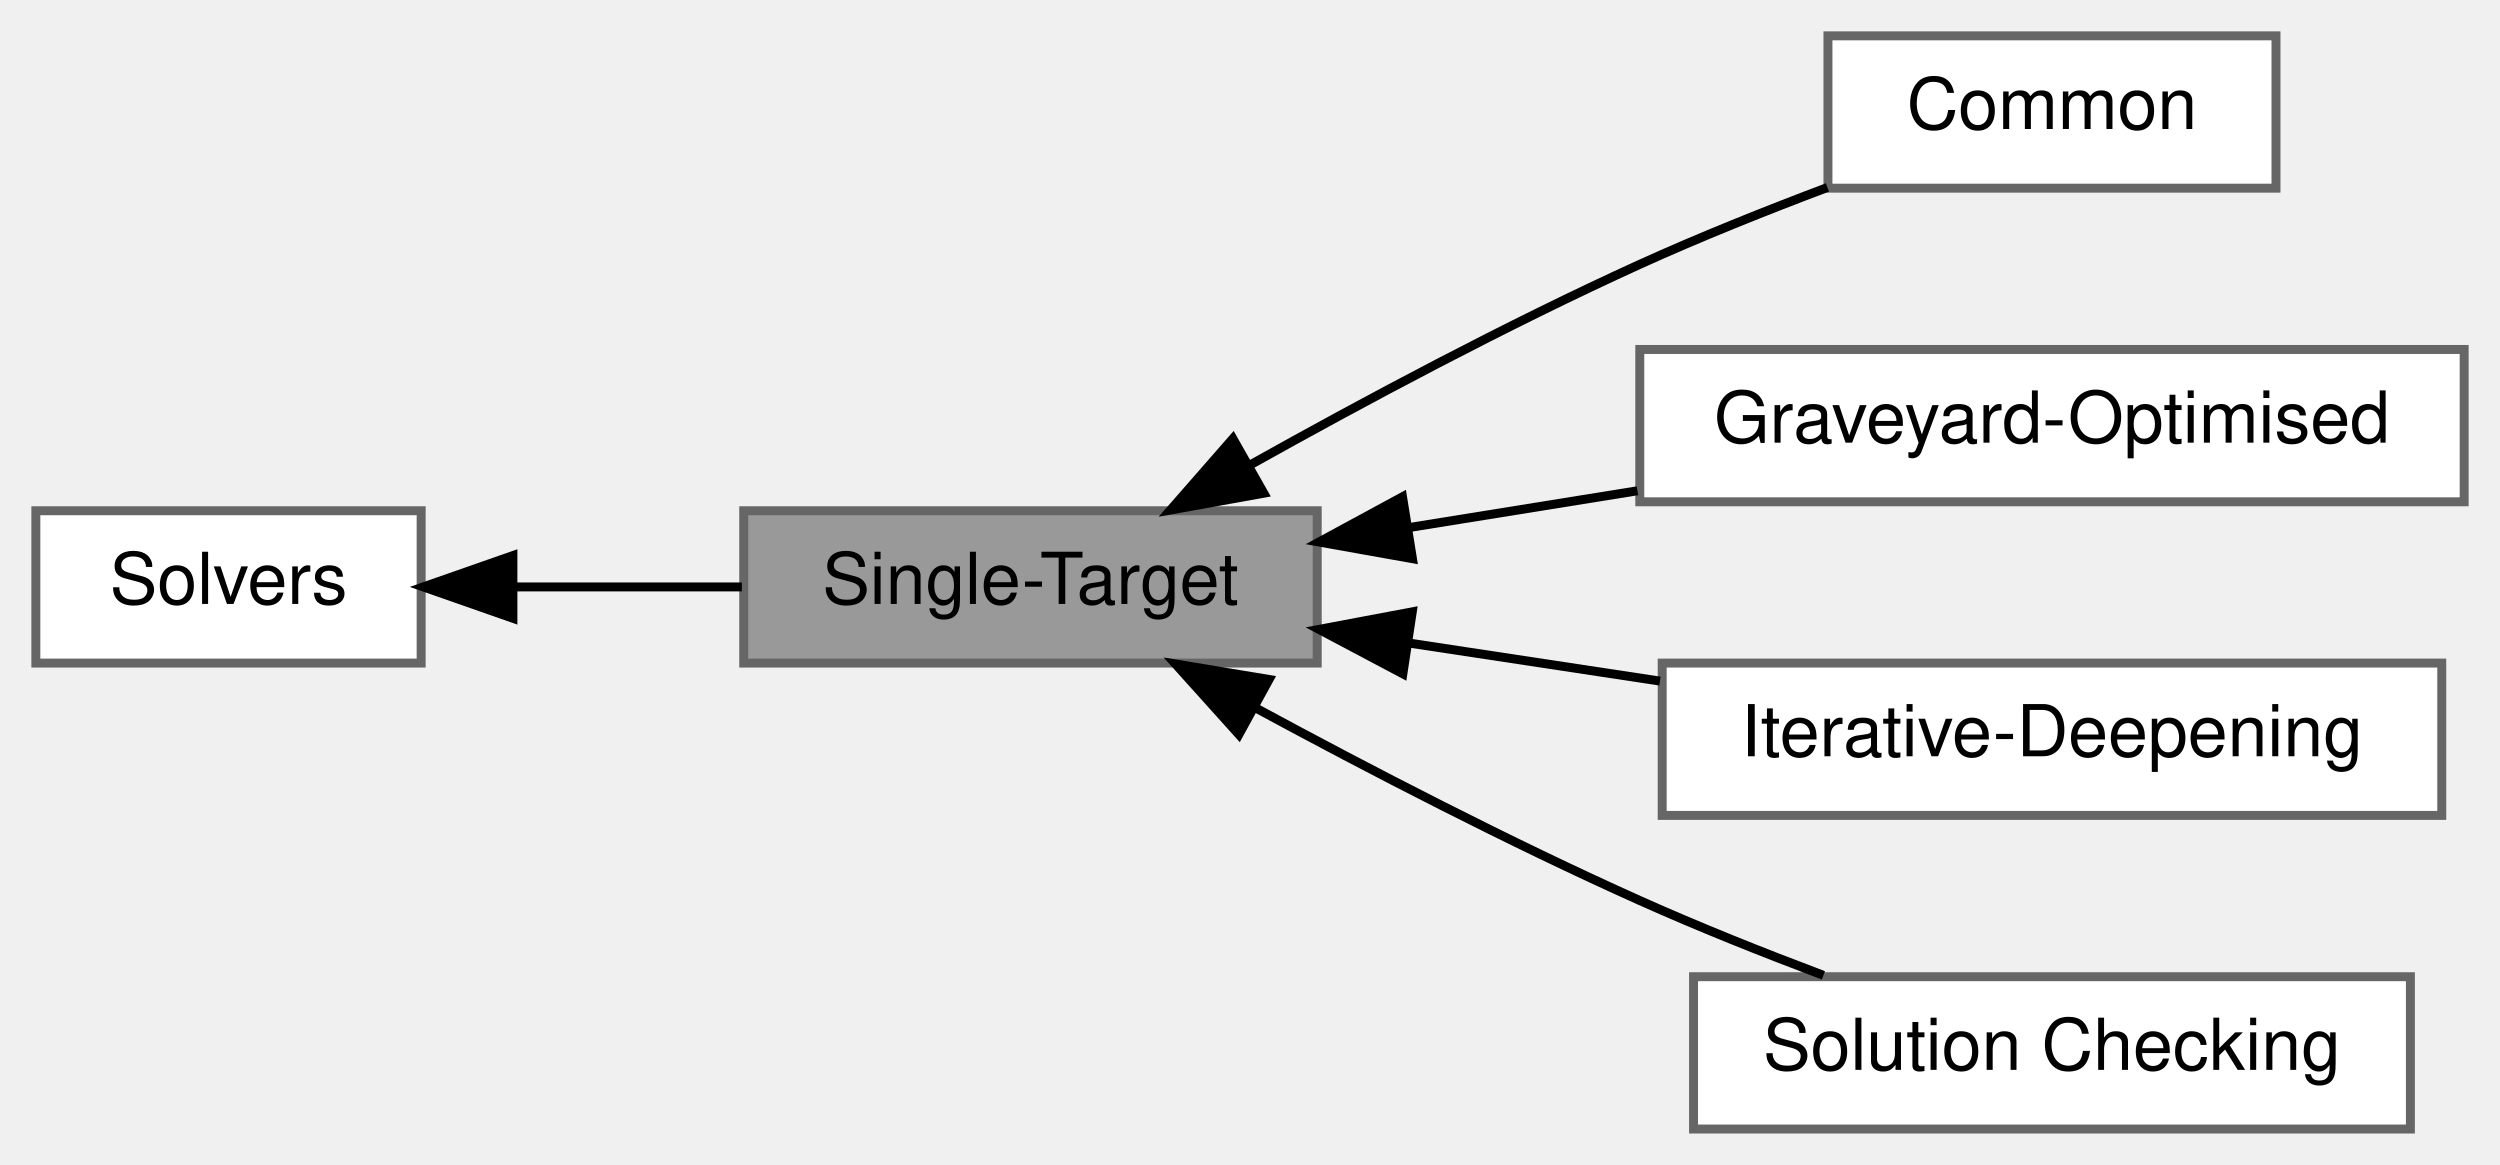
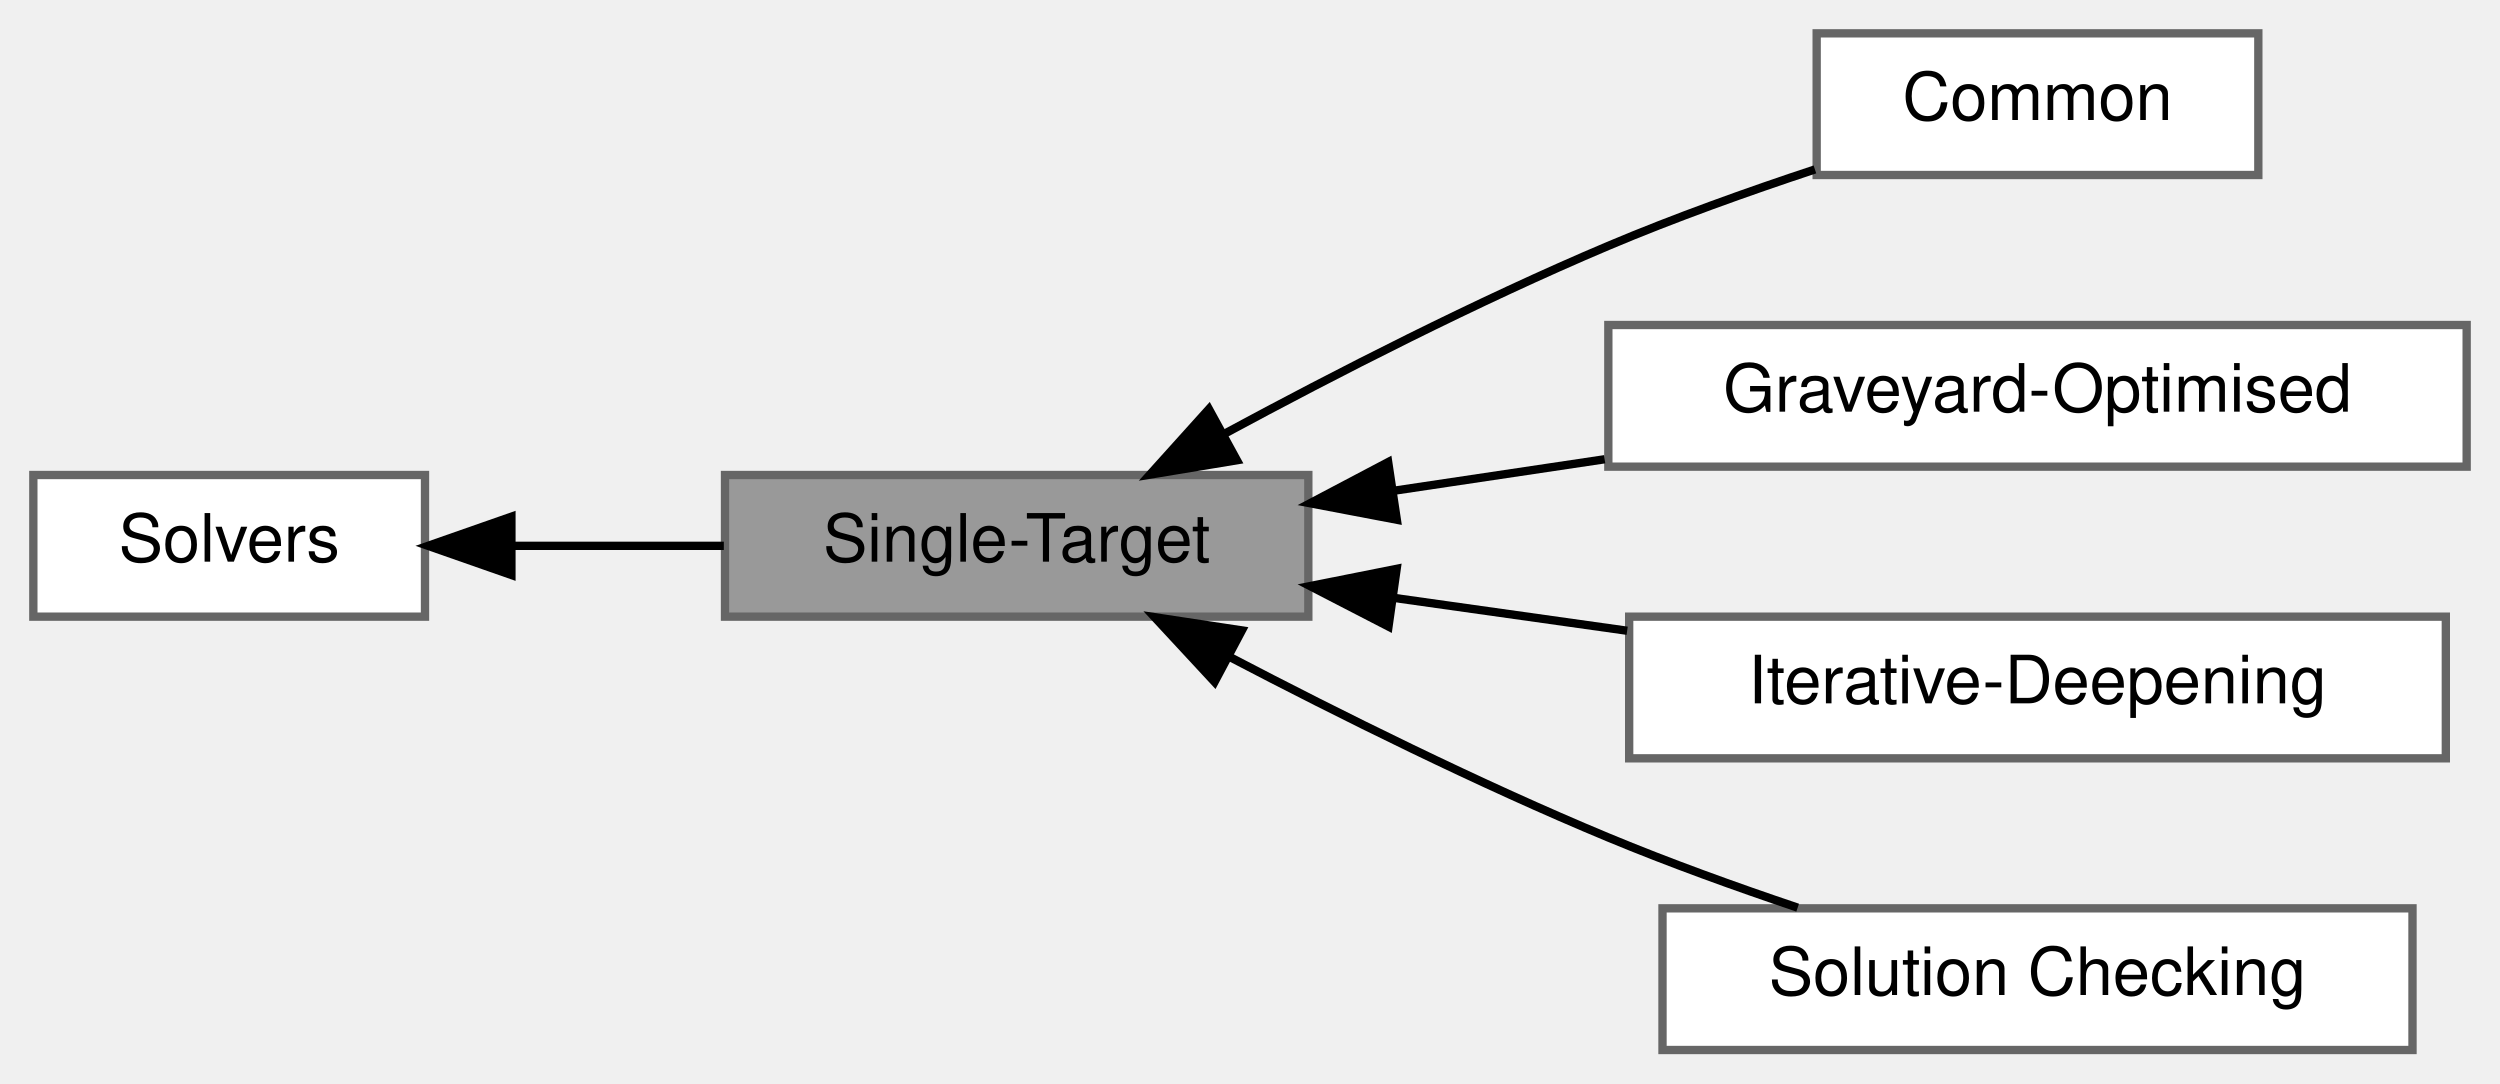
- <svg xmlns="http://www.w3.org/2000/svg" xmlns:xlink="http://www.w3.org/1999/xlink" width="279pt" height="130pt" viewBox="0.00 0.00 279.00 130.00">
+ <svg xmlns="http://www.w3.org/2000/svg" xmlns:xlink="http://www.w3.org/1999/xlink" width="300pt" height="130pt" viewBox="0.00 0.00 300.00 130.00">
  <g id="graph0" class="graph" transform="scale(1 1) rotate(0) translate(4 126)">
    <g id="Node000001" class="node">
      <g id="a_Node000001">
        <a xlink:title="Solvers which route to a single destination.">
-           <polygon fill="#999999" stroke="#666666" points="143,-69 79,-69 79,-52 143,-52 143,-69" />
-           <text text-anchor="middle" x="111" y="-58.6" font-family="Helvetica,sans-Serif" font-size="8.00">Single-Target</text>
+           <polygon fill="#999999" stroke="#666666" points="153,-69 83,-69 83,-52 153,-52 153,-69" />
+           <text text-anchor="middle" x="118" y="-58.6" font-family="Helvetica,sans-Serif" font-size="8.00">Single-Target</text>
        </a>
      </g>
    </g>
    <g id="Node000003" class="node">
      <g id="a_Node000003">
        <a xlink:href="../../db/d80/group__SingleTargetCommon.html" target="_top" xlink:title="General-purpose solvers.">
-           <polygon fill="white" stroke="#666666" points="250,-122 200,-122 200,-105 250,-105 250,-122" />
-           <text text-anchor="middle" x="225" y="-111.6" font-family="Helvetica,sans-Serif" font-size="8.00">Common</text>
+           <polygon fill="white" stroke="#666666" points="267,-122 214,-122 214,-105 267,-105 267,-122" />
+           <text text-anchor="middle" x="240.5" y="-111.6" font-family="Helvetica,sans-Serif" font-size="8.00">Common</text>
        </a>
      </g>
    </g>
    <g id="edge2" class="edge">
-       <path fill="none" stroke="black" d="M135.58,-74.15C148.25,-81.24 164.25,-89.79 179,-96.5 185.69,-99.54 193.1,-102.5 199.94,-105.08" />
-       <polygon fill="black" stroke="black" points="137.04,-70.96 126.62,-69.08 133.59,-77.05 137.04,-70.96" />
+       <path fill="none" stroke="black" d="M142.96,-73.96C156.28,-81.15 173.3,-89.86 189,-96.5 196.92,-99.85 205.76,-103.01 213.79,-105.67" />
+       <polygon fill="black" stroke="black" points="144.43,-70.77 133.98,-69.04 141.07,-76.91 144.43,-70.77" />
    </g>
    <g id="Node000004" class="node">
      <g id="a_Node000004">
        <a xlink:href="../../d1/d47/group__SingleTargetGraveyardOptimised.html" target="_top" xlink:title="Graveyard solvers, which dynamically prune the search tree.">
-           <polygon fill="white" stroke="#666666" points="271,-87 179,-87 179,-70 271,-70 271,-87" />
-           <text text-anchor="middle" x="225" y="-76.6" font-family="Helvetica,sans-Serif" font-size="8.00">Graveyard-Optimised</text>
+           <polygon fill="white" stroke="#666666" points="292,-87 189,-87 189,-70 292,-70 292,-87" />
+           <text text-anchor="middle" x="240.5" y="-76.6" font-family="Helvetica,sans-Serif" font-size="8.00">Graveyard-Optimised</text>
        </a>
      </g>
    </g>
    <g id="edge3" class="edge">
-       <path fill="none" stroke="black" d="M153.09,-67.1C161.43,-68.44 170.25,-69.86 178.74,-71.23" />
-       <polygon fill="black" stroke="black" points="153.63,-63.65 143.2,-65.51 152.52,-70.56 153.63,-63.65" />
+       <path fill="none" stroke="black" d="M163.33,-67.12C171.54,-68.35 180.17,-69.64 188.56,-70.89" />
+       <polygon fill="black" stroke="black" points="163.62,-63.63 153.21,-65.61 162.58,-70.55 163.62,-63.63" />
    </g>
    <g id="Node000005" class="node">
      <g id="a_Node000005">
        <a xlink:href="../../d5/d74/group__SingleTargetIterativeDeepening.html" target="_top" xlink:title="Solvers which repeatedly traverse the search space at incrementally-increasing depths.">
-           <polygon fill="white" stroke="#666666" points="268.5,-52 181.5,-52 181.5,-35 268.5,-35 268.5,-52" />
-           <text text-anchor="middle" x="225" y="-41.6" font-family="Helvetica,sans-Serif" font-size="8.00">Iterative-Deepening</text>
+           <polygon fill="white" stroke="#666666" points="289.5,-52 191.5,-52 191.5,-35 289.5,-35 289.5,-52" />
+           <text text-anchor="middle" x="240.5" y="-41.6" font-family="Helvetica,sans-Serif" font-size="8.00">Iterative-Deepening</text>
        </a>
      </g>
    </g>
    <g id="edge4" class="edge">
-       <path fill="none" stroke="black" d="M153.22,-54.24C162.35,-52.86 172.05,-51.38 181.25,-49.99" />
-       <polygon fill="black" stroke="black" points="152.56,-50.8 143.2,-55.76 153.61,-57.72 152.56,-50.8" />
+       <path fill="none" stroke="black" d="M163.23,-54.26C172.36,-52.97 182.01,-51.61 191.26,-50.31" />
+       <polygon fill="black" stroke="black" points="162.62,-50.81 153.21,-55.67 163.6,-57.74 162.62,-50.81" />
    </g>
    <g id="Node000006" class="node">
      <g id="a_Node000006">
        <a xlink:href="../../dc/d80/group__SingleTargetSolutionChecking.html" target="_top" xlink:title="Solvers for checking if a path to the target is possible.">
-           <polygon fill="white" stroke="#666666" points="265,-17 185,-17 185,0 265,0 265,-17" />
-           <text text-anchor="middle" x="225" y="-6.6" font-family="Helvetica,sans-Serif" font-size="8.00">Solution Checking</text>
+           <polygon fill="white" stroke="#666666" points="285.5,-17 195.5,-17 195.5,0 285.5,0 285.5,-17" />
+           <text text-anchor="middle" x="240.5" y="-6.6" font-family="Helvetica,sans-Serif" font-size="8.00">Solution Checking</text>
        </a>
      </g>
    </g>
    <g id="edge5" class="edge">
-       <path fill="none" stroke="black" d="M136.12,-47C148.72,-40.18 164.49,-32 179,-25.5 185.55,-22.56 192.78,-19.68 199.49,-17.15" />
-       <polygon fill="black" stroke="black" points="134.26,-44.03 127.18,-51.9 137.63,-50.17 134.26,-44.03" />
+       <path fill="none" stroke="black" d="M143.52,-47.19C156.78,-40.26 173.55,-31.92 189,-25.5 196.26,-22.48 204.27,-19.59 211.72,-17.08" />
+       <polygon fill="black" stroke="black" points="141.75,-44.17 134.55,-51.94 145.03,-50.35 141.75,-44.17" />
    </g>
    <g id="Node000002" class="node">
      <g id="a_Node000002">
        <a xlink:href="../../d3/d24/group__Solvers.html" target="_top" xlink:title="Graph traversal and pathfinding algorithms.">
-           <polygon fill="white" stroke="#666666" points="43,-69 0,-69 0,-52 43,-52 43,-69" />
-           <text text-anchor="middle" x="21.5" y="-58.6" font-family="Helvetica,sans-Serif" font-size="8.00">Solvers</text>
+           <polygon fill="white" stroke="#666666" points="47,-69 0,-69 0,-52 47,-52 47,-69" />
+           <text text-anchor="middle" x="23.5" y="-58.6" font-family="Helvetica,sans-Serif" font-size="8.00">Solvers</text>
        </a>
      </g>
    </g>
    <g id="edge1" class="edge">
-       <path fill="none" stroke="black" d="M53.26,-60.5C61.53,-60.5 70.49,-60.5 78.79,-60.5" />
-       <polygon fill="black" stroke="black" points="53.24,-57 43.24,-60.5 53.24,-64 53.24,-57" />
+       <path fill="none" stroke="black" d="M57.4,-60.5C65.66,-60.5 74.54,-60.5 82.86,-60.5" />
+       <polygon fill="black" stroke="black" points="57.37,-57 47.37,-60.5 57.37,-64 57.37,-57" />
    </g>
  </g>
</svg>
